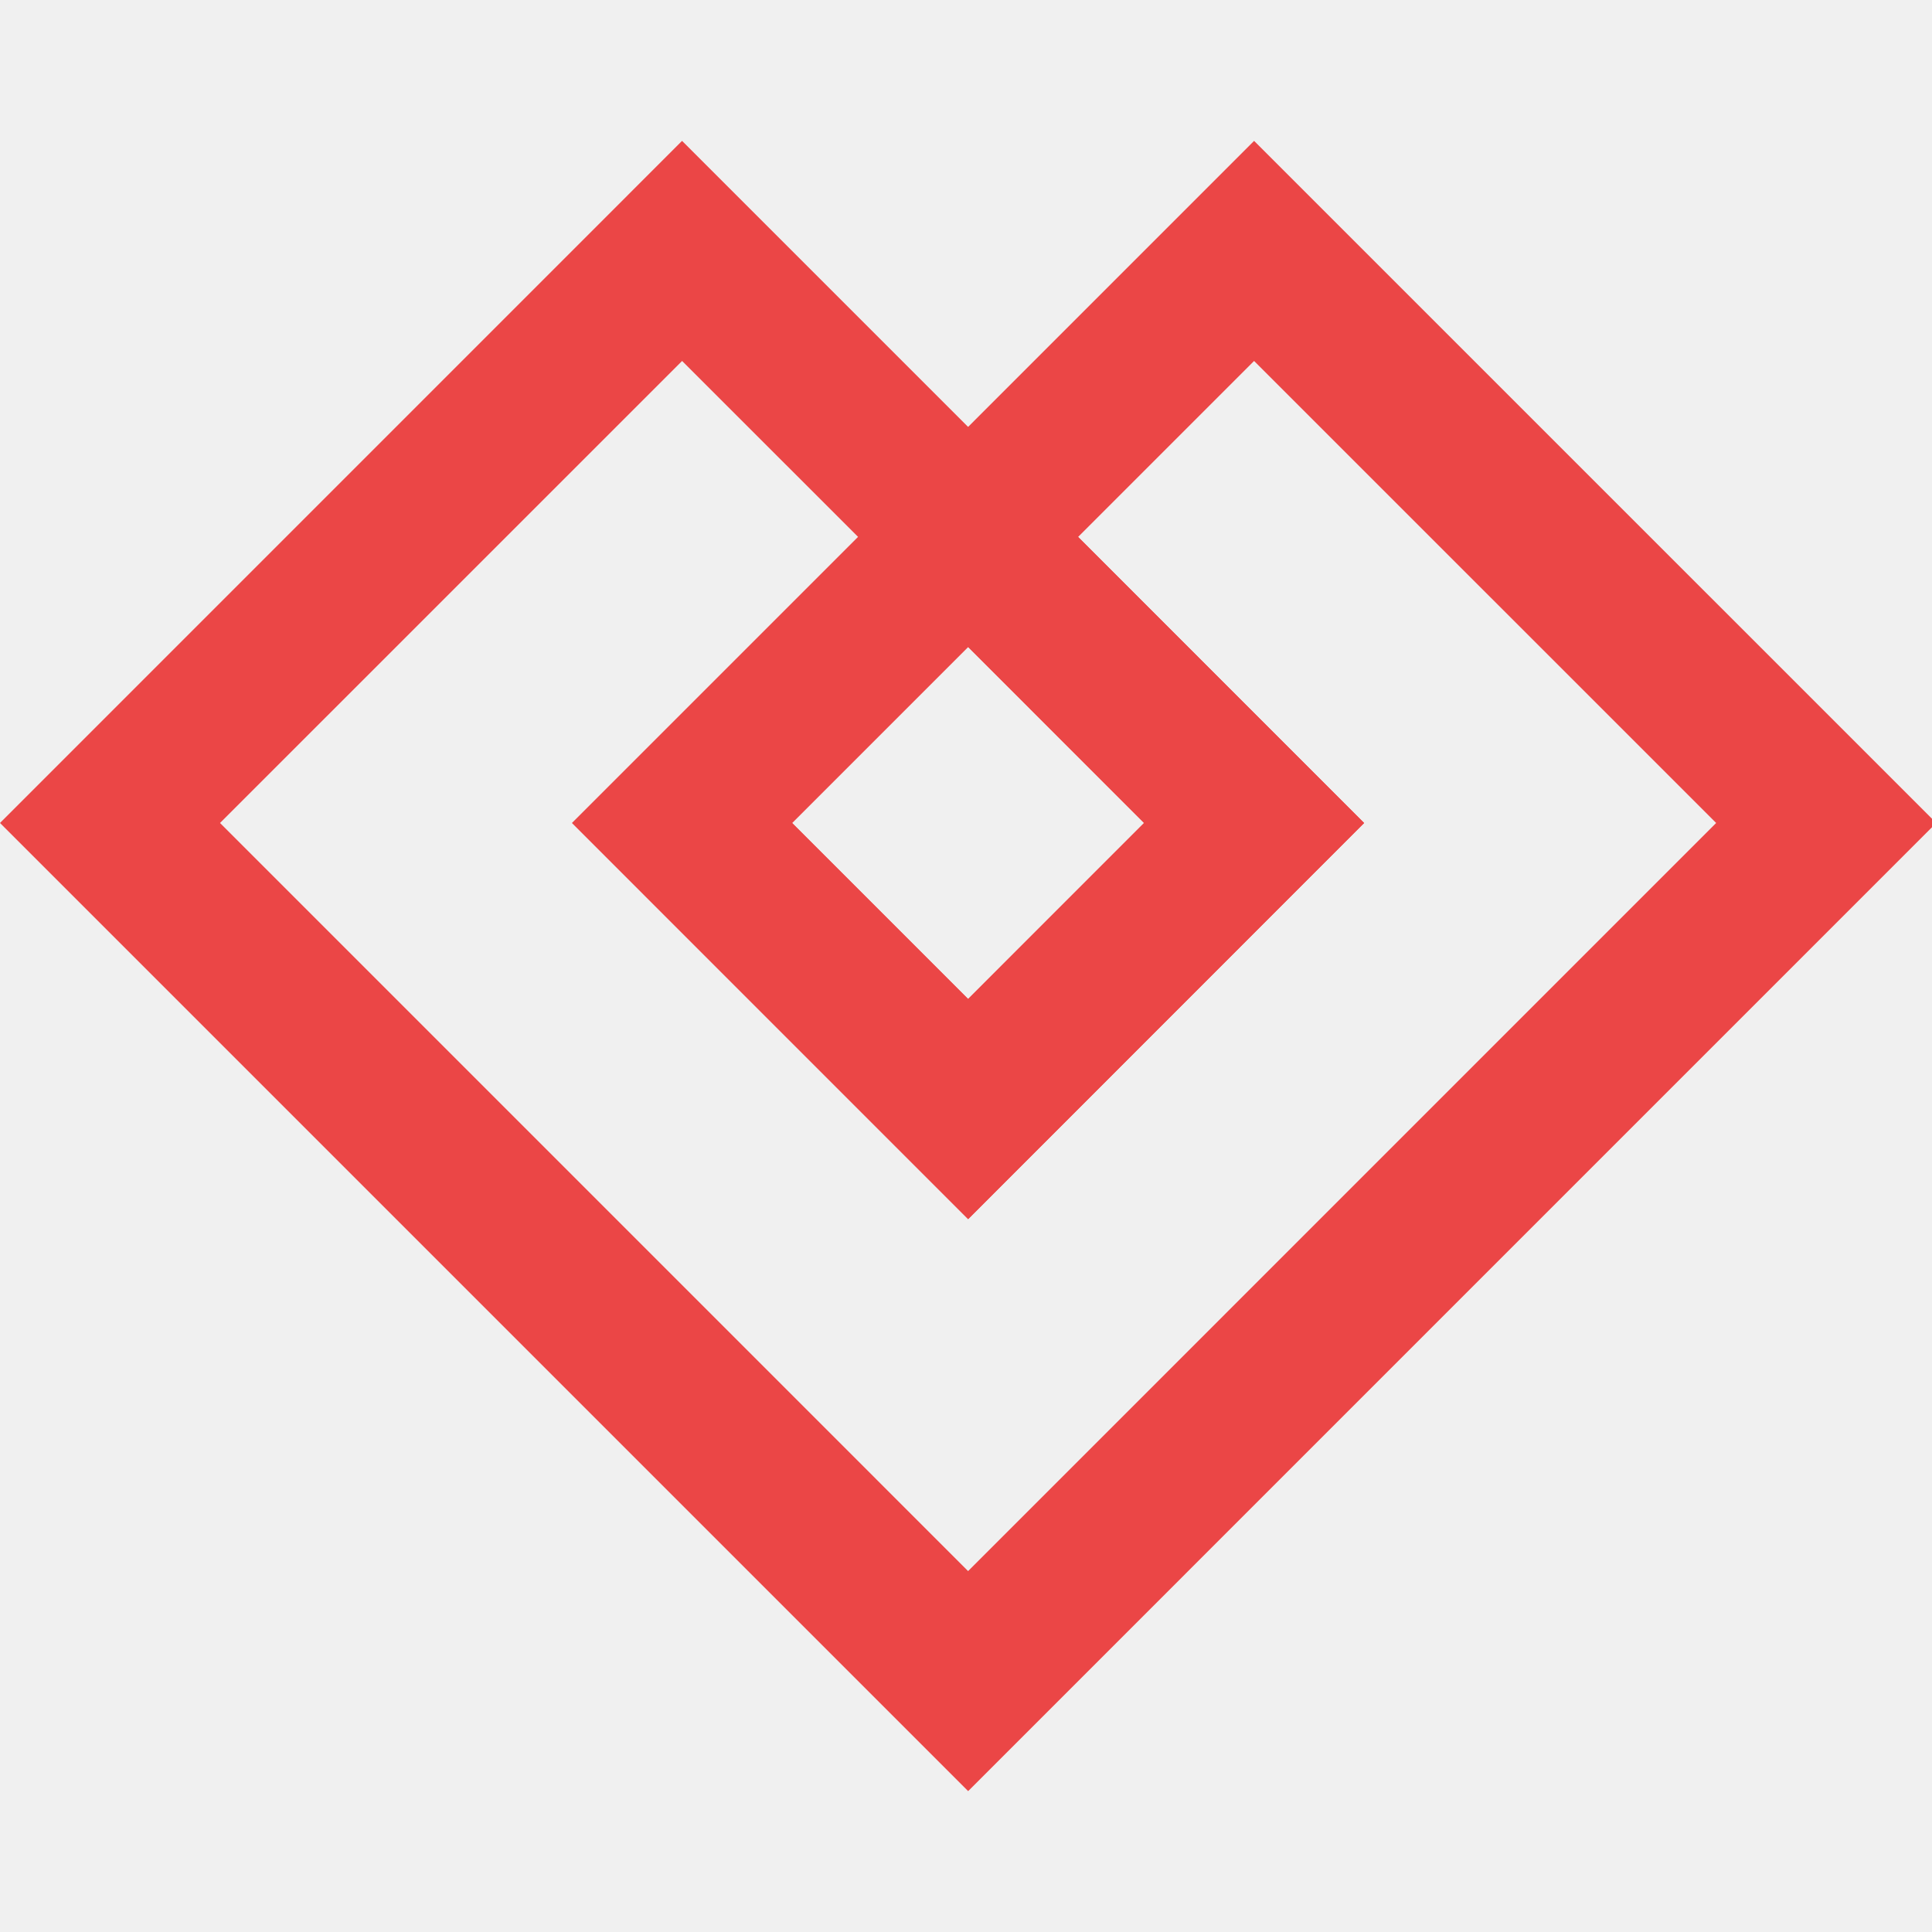
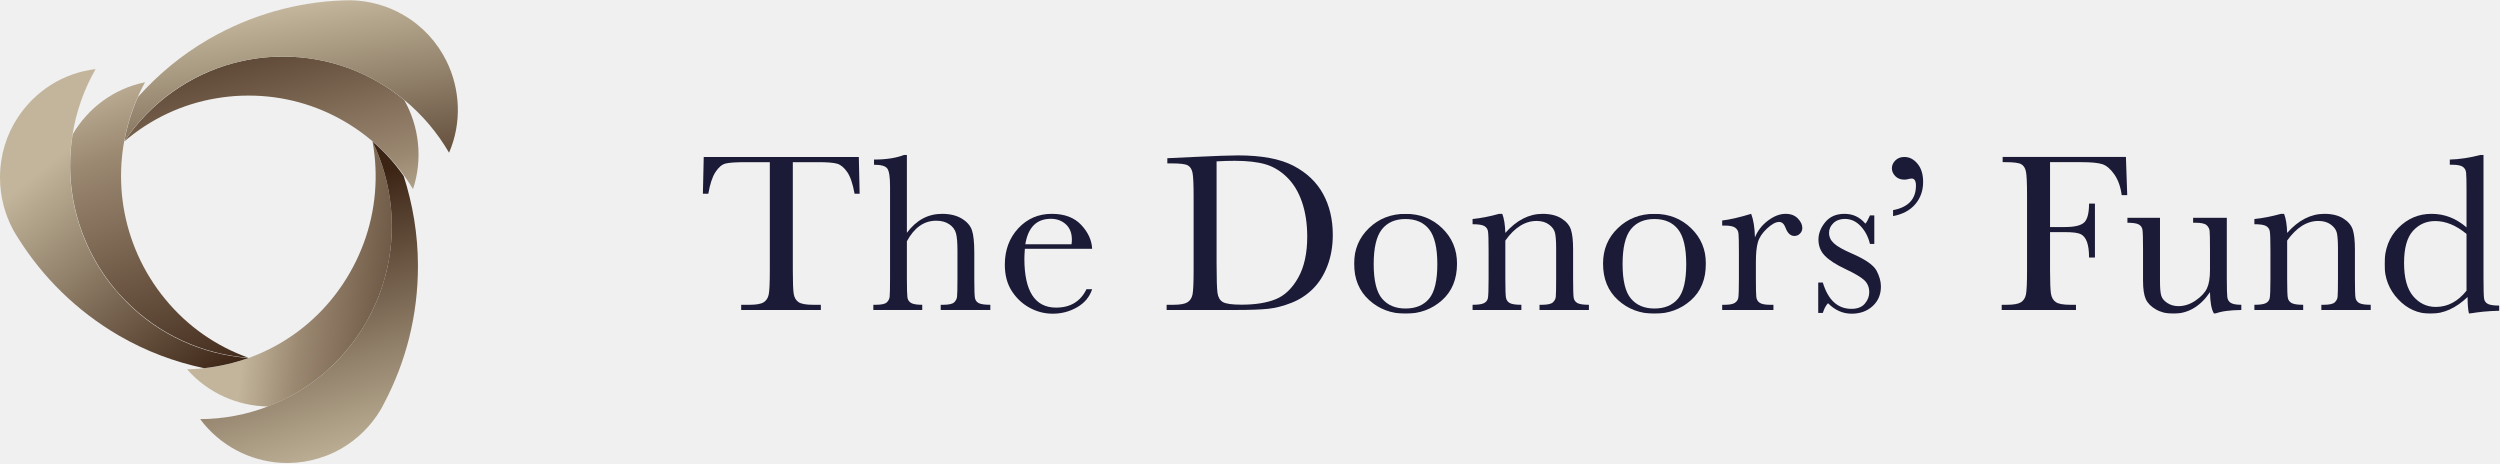
- <svg xmlns="http://www.w3.org/2000/svg" version="1.1" id="Layer_1" x="0px" y="0px" width="36px" height="36px" viewBox="0 0 36 36" enable-background="new 0 0 36 36" xml:space="preserve">
-   <g>
-     <g>
-       <g>
-         <path fill="#EB4646" d="M18.04,22.717l-7.38-7.381l7.38-7.38l7.378,7.38L18.04,22.717z M14.759,15.335l3.28,3.28l3.279-3.28     l-3.279-3.28L14.759,15.335z" />
+ <svg xmlns="http://www.w3.org/2000/svg" xmlns:xlink="http://www.w3.org/1999/xlink" width="345px" height="64px" viewBox="0 0 345 64" version="1.1">
+   <defs>
+     <linearGradient x1="31.888%" y1="-6.553%" x2="62.085%" y2="117.313%" id="linearGradient-1">
+       <stop stop-color="#C2B59B" offset="0%" />
+       <stop stop-color="#9C8972" offset="23.56%" />
+       <stop stop-color="#3C2415" offset="100%" />
+     </linearGradient>
+     <linearGradient x1="94.523%" y1="127.025%" x2="-1.983%" y2="-34.724%" id="linearGradient-2">
+       <stop stop-color="#C2B59B" offset="0%" />
+       <stop stop-color="#9C8972" offset="23.56%" />
+       <stop stop-color="#3C2415" offset="100%" />
+     </linearGradient>
+     <linearGradient x1="32.385%" y1="45.44%" x2="142.539%" y2="61.971%" id="linearGradient-3">
+       <stop stop-color="#C2B59B" offset="0%" />
+       <stop stop-color="#9C8972" offset="23.56%" />
+       <stop stop-color="#3C2415" offset="100%" />
+     </linearGradient>
+     <linearGradient x1="23.376%" y1="29.009%" x2="78.665%" y2="110.707%" id="linearGradient-4">
+       <stop stop-color="#C2B59B" offset="0%" />
+       <stop stop-color="#3C2415" offset="100%" />
+     </linearGradient>
+     <linearGradient x1="29.145%" y1="12.968%" x2="81.321%" y2="154.363%" id="linearGradient-5">
+       <stop stop-color="#C2B59B" offset="0%" />
+       <stop stop-color="#3C2415" offset="100%" />
+     </linearGradient>
+     <linearGradient x1="58.926%" y1="102.419%" x2="41.577%" y2="17.801%" id="linearGradient-6">
+       <stop stop-color="#C2B59B" offset="0%" />
+       <stop stop-color="#3C2415" offset="100%" />
+     </linearGradient>
+     <polygon id="path-7" points="16.324 0.356 0.124 0.356 0.124 21.767 16.324 21.767 16.324 0.356" />
+     <polygon id="path-9" points="14.219 13.88 0.018 13.88 0.018 0.099 14.219 0.099 14.219 13.88" />
+     <polygon id="path-11" points="14.232 13.88 0.035 13.88 0.035 0.099 14.232 0.099 14.232 13.88" />
+     <polygon id="path-13" points="0.058 13.514 15.836 13.514 15.836 0.248 0.058 0.248 0.058 13.514" />
+     <polygon id="path-15" points="0.133 22.281 15.988 22.281 15.988 0.356 0.133 0.356 0.133 22.281" />
+   </defs>
+   <g id="Page-1" stroke="none" stroke-width="1" fill="none" fill-rule="evenodd">
+     <g id="Group-2">
+       <g id="DONURS-02" fill-rule="nonzero">
+         <g id="Layer_1">
+           <g id="Layer_2">
+             <g id="Group">
+               <g id="Shape">
+                 <path d="M22.795,41.275 C22.057,40.385 21.394,39.457 20.768,38.456 C20.602,38.177 20.417,37.899 20.252,37.602 C15.442,29.199 15.682,19.274 20.012,11.353 C15.755,12.206 12.144,14.896 10.024,18.551 C9.085,24.394 10.061,30.59 13.231,36.1 C13.839,37.157 14.502,38.159 15.239,39.105 C15.368,39.272 15.497,39.439 15.626,39.587 C16.179,40.292 16.769,40.923 17.377,41.535 C21.928,46.173 27.991,48.9 34.275,49.363 L34.275,49.363 C29.889,47.805 25.89,45.06 22.795,41.275 Z" fill="url(#linearGradient-1)" />
+                 <path d="M55.779,13.802 C51.228,10.054 45.423,7.81 39.066,7.81 C37.85,7.81 36.67,7.884 35.491,8.051 C35.288,8.07 35.086,8.107 34.883,8.144 C34.017,8.274 33.151,8.478 32.321,8.682 C26.056,10.351 20.694,14.266 17.156,19.515 L17.156,19.515 C20.712,16.473 25.061,14.358 29.871,13.561 C31.013,13.375 32.137,13.245 33.316,13.208 C33.648,13.19 33.961,13.19 34.312,13.19 C43.949,13.19 52.37,18.384 56.996,26.101 C58.359,21.964 57.862,17.475 55.779,13.802 Z" fill="url(#linearGradient-2)" />
+                 <path d="M51.412,19.534 L51.412,19.534 C52.241,24.134 51.891,28.995 50.177,33.595 C49.772,34.671 49.311,35.729 48.759,36.768 C48.611,37.064 48.445,37.343 48.279,37.639 C43.47,46.043 34.809,50.81 25.817,50.959 C28.673,54.242 32.801,56.042 37.002,56.097 C42.493,53.983 47.321,50.031 50.509,44.522 C51.117,43.464 51.652,42.37 52.094,41.294 C52.168,41.108 52.241,40.904 52.333,40.719 C52.647,39.884 52.905,39.049 53.144,38.196 C54.858,31.889 54.158,25.248 51.412,19.534 Z" fill="url(#linearGradient-3)" />
+                 <path d="M34.293,49.401 L34.256,49.401 L34.256,49.401 C27.973,48.937 21.91,46.228 17.358,41.572 C16.75,40.96 16.161,40.292 15.608,39.624 C15.479,39.476 15.35,39.29 15.221,39.142 C14.484,38.196 13.839,37.213 13.212,36.137 C10.043,30.627 9.066,24.431 10.006,18.588 C10.504,15.416 11.591,12.336 13.194,9.535 C8.716,10.054 4.828,12.596 2.469,16.195 C0.903,18.551 0,21.426 0,24.506 C0,27.177 0.7,29.7 1.898,31.87 C2.082,32.204 2.285,32.519 2.488,32.835 C5.86,38.214 10.54,42.889 16.4,46.303 C20.178,48.492 24.121,49.957 28.175,50.81 C30.258,50.569 32.321,50.106 34.293,49.401 Z" fill="url(#linearGradient-4)" />
+                 <path d="M61.602,8.403 C60.331,5.843 58.341,3.617 55.687,2.078 C53.402,0.742 50.878,0.093 48.427,0.037 C48.04,0.037 47.671,0.056 47.284,0.056 C40.964,0.297 34.606,2.041 28.747,5.435 C25.006,7.606 21.763,10.333 19.035,13.394 C18.169,15.341 17.543,17.401 17.156,19.497 C20.694,14.228 26.056,10.314 32.321,8.682 C33.169,8.478 34.017,8.274 34.883,8.144 C35.086,8.107 35.288,8.088 35.491,8.051 C36.67,7.903 37.85,7.81 39.066,7.81 C45.386,7.81 51.209,10.054 55.779,13.783 C58.267,15.824 60.349,18.291 61.971,21.074 C63.758,16.937 63.519,12.281 61.602,8.403 Z" fill="url(#linearGradient-5)" />
+                 <path d="M51.412,19.534 C54.158,25.248 54.858,31.889 53.144,38.177 C52.905,39.031 52.647,39.866 52.333,40.7 C52.26,40.886 52.186,41.09 52.094,41.275 C51.652,42.37 51.117,43.464 50.509,44.503 C47.34,50.013 42.512,53.964 37.002,56.079 C34.017,57.229 30.829,57.823 27.622,57.841 C30.331,61.477 34.422,63.592 38.734,63.87 C41.572,64.037 44.483,63.406 47.137,61.885 C49.422,60.55 51.246,58.694 52.518,56.561 C52.702,56.227 52.886,55.912 53.052,55.559 C56.019,49.92 57.677,43.52 57.677,36.712 C57.677,32.371 56.959,28.197 55.706,24.283 C54.471,22.502 53.034,20.925 51.412,19.534 Z" fill="url(#linearGradient-6)" />
+               </g>
+             </g>
+           </g>
+         </g>
      </g>
-     </g>
-     <g>
-       <g>
-         <path fill="#EB4646" d="M18.04,33.375L0,15.335l12.709-12.71l5.33,5.33l5.329-5.33l12.711,12.71L18.04,33.375z M4.1,15.335     l13.939,13.94l13.939-13.94l-8.61-8.609l-3.279,3.279l5.329,5.33l-7.378,7.381l-7.38-7.381l5.33-5.33l-3.28-3.279L4.1,15.335z      M14.759,15.335l3.28,3.28l3.279-3.28l-3.279-3.28L14.759,15.335z" />
+       <g id="Page-1" transform="translate(97, 21)">
+         <path d="M0.746,5.737 L0,5.737 L0.114,0.662 L21.517,0.662 L21.631,5.737 L20.931,5.737 C20.681,4.346 20.339,3.343 19.905,2.725 C19.471,2.107 19.006,1.727 18.507,1.588 C18.009,1.447 17.157,1.379 15.953,1.379 L12.409,1.379 L12.409,16.28 C12.409,17.93 12.449,19.015 12.529,19.534 C12.612,20.054 12.83,20.437 13.187,20.686 C13.545,20.936 14.218,21.061 15.204,21.061 L16.277,21.061 L16.277,21.776 L5.283,21.776 L5.283,21.061 L6.423,21.061 C7.366,21.061 8.018,20.946 8.382,20.718 C8.747,20.49 8.978,20.134 9.081,19.651 C9.185,19.169 9.235,18.045 9.235,16.28 L9.235,1.379 L5.969,1.379 C4.547,1.379 3.595,1.443 3.106,1.572 C2.618,1.702 2.16,2.094 1.732,2.749 C1.304,3.402 0.976,4.399 0.746,5.737" id="Fill-1" fill="#1B1B37" />
+         <g id="Group-5" transform="translate(23.37555, 0.009497)">
+           <mask id="mask-8" fill="white">
+             <use xlink:href="#path-7" />
+           </mask>
+           <g id="Clip-4" />
+           <path d="M4.775,11.116 C5.427,10.243 6.156,9.59 6.962,9.153 C7.771,8.718 8.657,8.5 9.623,8.5 C10.717,8.5 11.626,8.718 12.345,9.153 C13.067,9.59 13.535,10.127 13.753,10.765 C13.97,11.404 14.077,12.439 14.077,13.872 L14.077,17.39 C14.077,18.885 14.107,19.795 14.167,20.116 C14.228,20.438 14.405,20.675 14.695,20.824 C14.99,20.976 15.531,21.051 16.324,21.051 L16.324,21.767 L9.442,21.767 L9.442,21.051 L9.754,21.051 C10.543,21.051 11.058,20.941 11.288,20.723 C11.523,20.505 11.656,20.249 11.696,19.953 C11.733,19.657 11.753,18.804 11.753,17.39 L11.753,13.56 C11.753,12.502 11.687,11.717 11.559,11.21 C11.429,10.701 11.121,10.28 10.64,9.949 C10.155,9.616 9.553,9.449 8.824,9.449 C7.978,9.449 7.219,9.686 6.547,10.158 C5.875,10.631 5.286,11.34 4.775,12.284 L4.775,17.39 C4.775,18.823 4.802,19.707 4.848,20.038 C4.899,20.371 5.062,20.622 5.347,20.794 C5.628,20.965 6.143,21.051 6.892,21.051 L6.892,21.767 L0.124,21.767 L0.124,21.051 L0.465,21.051 C1.248,21.051 1.752,20.944 1.986,20.731 C2.221,20.518 2.354,20.264 2.394,19.968 C2.431,19.673 2.451,18.814 2.451,17.39 L2.451,4.686 C2.451,3.399 2.324,2.582 2.066,2.24 C1.813,1.897 1.204,1.726 0.238,1.726 L0.238,1.01 C1.92,1.01 3.317,0.793 4.434,0.356 L4.775,0.356 L4.775,11.116 Z" id="Fill-3" fill="#1B1B37" mask="url(#mask-8)" />
+         </g>
+         <path d="M50.871,12.713 C50.901,12.475 50.918,12.262 50.918,12.076 C50.918,11.162 50.64,10.453 50.082,9.95 C49.524,9.446 48.838,9.195 48.025,9.195 C46.049,9.195 44.875,10.368 44.494,12.713 L50.871,12.713 Z M53.716,13.337 L44.431,13.337 C44.387,13.949 44.364,14.407 44.364,14.707 C44.364,16.949 44.732,18.634 45.461,19.76 C46.193,20.886 47.286,21.45 48.741,21.45 C50.713,21.45 52.111,20.603 52.934,18.911 L53.716,18.911 C53.368,19.971 52.68,20.798 51.65,21.396 C50.62,21.992 49.5,22.29 48.283,22.29 C47.156,22.29 46.093,22.018 45.089,21.472 C44.087,20.928 43.264,20.156 42.625,19.161 C41.983,18.163 41.666,16.955 41.666,15.532 C41.666,13.518 42.284,11.844 43.518,10.511 C44.755,9.177 46.3,8.51 48.152,8.51 C49.901,8.51 51.249,9.019 52.205,10.035 C53.158,11.053 53.663,12.153 53.716,13.337 L53.716,13.337 Z" id="Fill-6" fill="#1B1B37" />
+         <path d="M70.889,1.268 L70.889,15.377 C70.889,17.462 70.93,18.807 71.013,19.409 C71.094,20.012 71.338,20.435 71.745,20.678 C72.15,20.923 73.01,21.045 74.323,21.045 C76.243,21.045 77.818,20.793 79.054,20.289 C80.292,19.787 81.325,18.794 82.155,17.315 C82.983,15.836 83.398,13.949 83.398,11.655 C83.398,9.87 83.154,8.276 82.673,6.874 C82.191,5.473 81.499,4.334 80.599,3.456 C79.7,2.579 78.704,1.982 77.607,1.666 C76.513,1.35 75.109,1.191 73.394,1.191 C72.571,1.191 71.735,1.217 70.889,1.268 L70.889,1.268 Z M64.092,0.833 L67.719,0.661 C70.745,0.516 72.782,0.444 73.835,0.444 C77.109,0.444 79.663,0.921 81.496,1.876 C83.328,2.832 84.689,4.127 85.585,5.761 C86.478,7.395 86.926,9.283 86.926,11.421 C86.926,12.967 86.681,14.382 86.193,15.665 C85.705,16.947 85.036,18.011 84.187,18.856 C83.335,19.704 82.348,20.347 81.225,20.787 C80.104,21.229 79.038,21.504 78.032,21.613 C77.022,21.722 75.601,21.776 73.769,21.776 L63.995,21.776 L63.995,21.061 L64.904,21.061 C65.85,21.061 66.502,20.946 66.867,20.718 C67.228,20.49 67.462,20.134 67.566,19.651 C67.666,19.169 67.719,18.045 67.719,16.28 L67.719,6.096 C67.719,4.414 67.666,3.327 67.566,2.833 C67.462,2.341 67.245,2.003 66.914,1.822 C66.583,1.639 65.86,1.55 64.744,1.55 L64.092,1.55 L64.092,0.833 Z" id="Fill-8" fill="#1B1B37" />
+         <g id="Group-12" transform="translate(89.84978, 8.410388)">
+           <mask id="mask-10" fill="white">
+             <use xlink:href="#path-9" />
+           </mask>
+           <g id="Clip-11" />
+           <path d="M2.72,7.045 C2.72,9.306 3.105,10.893 3.874,11.8 C4.643,12.71 5.723,13.164 7.11,13.164 C8.531,13.164 9.618,12.71 10.37,11.8 C11.126,10.893 11.501,9.306 11.501,7.045 C11.501,4.802 11.126,3.203 10.38,2.247 C9.632,1.293 8.541,0.815 7.11,0.815 C5.689,0.815 4.603,1.29 3.85,2.239 C3.095,3.19 2.72,4.791 2.72,7.045 M0.018,6.966 C0.018,5.015 0.704,3.382 2.068,2.068 C3.436,0.755 5.114,0.099 7.11,0.099 C9.117,0.099 10.802,0.759 12.169,2.076 C13.534,3.395 14.219,5.025 14.219,6.966 C14.219,9.115 13.523,10.805 12.136,12.034 C10.748,13.265 9.073,13.88 7.11,13.88 C5.148,13.88 3.476,13.254 2.095,12.004 C0.711,10.752 0.018,9.073 0.018,6.966" id="Fill-10" fill="#1B1B37" mask="url(#mask-10)" />
+         </g>
+         <path d="M109.873,8.51 L110.315,8.51 C110.562,9.153 110.703,10.031 110.736,11.141 C111.518,10.259 112.334,9.6 113.194,9.163 C114.05,8.727 114.943,8.51 115.875,8.51 C116.939,8.51 117.808,8.723 118.487,9.148 C119.162,9.574 119.6,10.096 119.794,10.712 C119.991,11.33 120.088,12.231 120.088,13.414 L120.088,17.4 C120.088,18.874 120.115,19.772 120.168,20.094 C120.222,20.416 120.393,20.657 120.68,20.819 C120.968,20.979 121.496,21.061 122.269,21.061 L122.269,21.776 L115.454,21.776 L115.454,21.061 L115.762,21.061 C116.544,21.061 117.052,20.951 117.29,20.733 C117.531,20.515 117.664,20.26 117.698,19.971 C117.731,19.679 117.748,18.823 117.748,17.4 L117.748,13.289 C117.748,12.283 117.694,11.564 117.591,11.133 C117.487,10.703 117.213,10.322 116.761,9.989 C116.313,9.657 115.741,9.491 115.046,9.491 C114.254,9.491 113.498,9.717 112.779,10.168 C112.057,10.619 111.374,11.296 110.736,12.199 L110.736,17.4 C110.736,18.874 110.766,19.772 110.826,20.094 C110.887,20.416 111.06,20.657 111.348,20.819 C111.632,20.979 112.167,21.061 112.95,21.061 L112.95,21.776 L106.215,21.776 L106.215,21.061 C106.965,21.061 107.483,20.987 107.777,20.841 C108.068,20.697 108.252,20.476 108.322,20.18 C108.392,19.884 108.426,18.957 108.426,17.4 L108.426,13.601 C108.426,12.118 108.399,11.217 108.339,10.899 C108.279,10.582 108.104,10.344 107.817,10.184 C107.53,10.022 106.995,9.942 106.215,9.942 L106.215,9.225 C107.409,9.102 108.626,8.862 109.873,8.51" id="Fill-13" fill="#1B1B37" />
+         <g id="Group-17" transform="translate(124.1826, 8.410388)">
+           <mask id="mask-12" fill="white">
+             <use xlink:href="#path-11" />
+           </mask>
+           <g id="Clip-16" />
+           <path d="M2.734,7.045 C2.734,9.306 3.118,10.893 3.89,11.8 C4.659,12.71 5.736,13.164 7.127,13.164 C8.545,13.164 9.632,12.71 10.387,11.8 C11.14,10.893 11.517,9.306 11.517,7.045 C11.517,4.802 11.143,3.203 10.394,2.247 C9.645,1.293 8.558,0.815 7.127,0.815 C5.706,0.815 4.619,1.29 3.864,2.239 C3.111,3.19 2.734,4.791 2.734,7.045 M0.035,6.966 C0.035,5.015 0.717,3.382 2.085,2.068 C3.449,0.755 5.131,0.099 7.127,0.099 C9.13,0.099 10.819,0.759 12.183,2.076 C13.55,3.395 14.232,5.025 14.232,6.966 C14.232,9.115 13.541,10.805 12.153,12.034 C10.761,13.265 9.087,13.88 7.127,13.88 C5.164,13.88 3.489,13.254 2.108,12.004 C0.727,10.752 0.035,9.073 0.035,6.966" id="Fill-15" fill="#1B1B37" mask="url(#mask-12)" />
+         </g>
+         <path d="M145.183,11.764 C145.551,10.84 146.149,10.067 146.978,9.445 C147.808,8.82 148.62,8.509 149.409,8.509 C150.125,8.509 150.69,8.722 151.101,9.148 C151.512,9.574 151.72,10.01 151.72,10.456 C151.72,10.757 151.616,11.016 151.402,11.234 C151.191,11.452 150.934,11.562 150.63,11.562 C150.088,11.562 149.677,11.178 149.396,10.41 C149.198,9.889 148.908,9.63 148.516,9.63 C148.048,9.63 147.493,9.934 146.841,10.541 C146.189,11.149 145.774,11.78 145.587,12.433 C145.403,13.088 145.313,13.986 145.313,15.127 L145.313,17.4 C145.313,18.76 145.33,19.617 145.37,19.971 C145.407,20.323 145.56,20.593 145.831,20.779 C146.102,20.966 146.587,21.061 147.279,21.061 L147.734,21.061 L147.734,21.776 L140.662,21.776 L140.662,21.061 L141.003,21.061 C141.652,21.061 142.117,20.974 142.394,20.803 C142.668,20.632 142.835,20.39 142.889,20.08 C142.942,19.767 142.969,18.874 142.969,17.4 L142.969,13.803 C142.969,12.433 142.953,11.575 142.912,11.226 C142.876,10.879 142.722,10.61 142.451,10.418 C142.18,10.226 141.695,10.129 141.003,10.129 L140.662,10.129 L140.662,9.428 C141.678,9.315 143.013,9.008 144.661,8.509 C144.976,9.329 145.149,10.415 145.183,11.764" id="Fill-18" fill="#1B1B37" />
+         <path d="M164.244,8.82 L164.244,7.996 C166.347,7.602 167.401,6.475 167.401,4.617 C167.401,3.962 167.197,3.636 166.798,3.636 C166.712,3.636 166.601,3.652 166.471,3.682 C166.224,3.755 166.006,3.791 165.822,3.791 C165.291,3.791 164.866,3.631 164.552,3.309 C164.237,2.987 164.08,2.624 164.08,2.219 C164.08,1.814 164.241,1.454 164.562,1.137 C164.879,0.82 165.294,0.661 165.805,0.661 C166.498,0.661 167.103,0.974 167.618,1.596 C168.133,2.219 168.391,3.055 168.391,4.103 C168.391,5.307 168.029,6.333 167.31,7.178 C166.588,8.025 165.565,8.572 164.244,8.82" id="Fill-20" fill="#1B1B37" />
+         <path d="M153.914,22.181 L153.914,17.992 L154.549,17.992 C155.285,20.411 156.602,21.621 158.501,21.621 C159.324,21.621 159.939,21.382 160.347,20.904 C160.752,20.427 160.956,19.902 160.956,19.332 C160.956,18.668 160.738,18.122 160.304,17.696 C159.859,17.27 159,16.756 157.719,16.154 C156.375,15.523 155.409,14.899 154.823,14.287 C154.238,13.685 153.947,12.942 153.947,12.06 C153.947,11.219 154.261,10.418 154.89,9.654 C155.519,8.891 156.402,8.51 157.542,8.51 C158.702,8.51 159.661,8.961 160.42,9.864 C160.581,9.709 160.792,9.329 161.053,8.727 L161.654,8.727 L161.654,12.667 L161.053,12.667 C160.835,11.722 160.417,10.911 159.792,10.23 C159.17,9.55 158.434,9.211 157.589,9.211 C156.94,9.211 156.412,9.403 156.01,9.787 C155.609,10.171 155.409,10.618 155.409,11.125 C155.409,11.686 155.632,12.169 156.077,12.574 C156.512,12.988 157.341,13.461 158.565,13.99 C160.407,14.791 161.534,15.569 161.949,16.326 C162.36,17.094 162.567,17.832 162.567,18.538 C162.567,19.649 162.183,20.552 161.42,21.247 C160.655,21.943 159.691,22.29 158.531,22.29 C157.307,22.29 156.218,21.807 155.265,20.841 C154.971,21.154 154.733,21.6 154.549,22.181 L153.914,22.181 Z" id="Fill-22" fill="#1B1B37" />
+         <path d="M196.378,0.661 L196.558,5.924 L195.793,5.924 C195.642,4.772 195.301,3.819 194.776,3.067 C194.251,2.315 193.7,1.844 193.125,1.659 C192.55,1.471 191.58,1.378 190.215,1.378 L185.906,1.378 L185.906,10.331 L187.969,10.331 C189.303,10.331 190.189,10.117 190.63,9.685 C191.068,9.254 191.289,8.389 191.289,7.093 L192.101,7.093 L192.101,14.536 L191.289,14.536 C191.289,13.632 191.192,12.92 191.005,12.395 C190.814,11.871 190.53,11.512 190.159,11.321 C189.784,11.129 189.055,11.032 187.969,11.032 L185.906,11.032 L185.906,16.279 C185.906,17.941 185.949,19.028 186.036,19.541 C186.123,20.055 186.34,20.436 186.695,20.686 C187.046,20.936 187.724,21.061 188.734,21.061 L189.483,21.061 L189.483,21.776 L179.235,21.776 L179.235,21.061 L179.92,21.061 C180.863,21.061 181.515,20.946 181.88,20.718 C182.241,20.489 182.475,20.134 182.579,19.651 C182.682,19.169 182.732,18.045 182.732,16.279 L182.732,5.924 C182.732,4.242 182.682,3.158 182.579,2.67 C182.475,2.182 182.258,1.844 181.927,1.659 C181.599,1.471 180.873,1.378 179.756,1.378 L179.365,1.378 L179.365,0.661 L196.378,0.661 Z" id="Fill-24" fill="#1B1B37" />
+         <g id="Group-28" transform="translate(196.5007, 8.775644)">
+           <mask id="mask-14" fill="white">
+             <use xlink:href="#path-13" />
+           </mask>
+           <g id="Clip-27" />
+           <path d="M13.8,0.248 L13.8,8.61 C13.8,10.001 13.824,10.873 13.867,11.226 C13.911,11.579 14.068,11.844 14.345,12.02 C14.623,12.195 15.121,12.285 15.836,12.285 L15.836,13.001 C14.185,13.021 12.981,13.188 12.222,13.499 L12.028,13.499 C11.68,12.929 11.496,11.943 11.477,10.54 C10.814,11.526 10.059,12.269 9.206,12.767 C8.353,13.265 7.414,13.515 6.384,13.515 C5.495,13.515 4.709,13.319 4.027,12.93 C3.344,12.541 2.873,12.066 2.619,11.506 C2.365,10.945 2.238,10.099 2.238,8.967 L2.238,4.623 C2.238,3.15 2.211,2.249 2.158,1.922 C2.101,1.594 1.93,1.354 1.643,1.197 C1.355,1.042 0.827,0.963 0.058,0.963 L0.058,0.248 L4.579,0.248 L4.579,9.092 C4.579,9.964 4.632,10.598 4.742,10.992 C4.849,11.387 5.127,11.731 5.572,12.027 C6.016,12.323 6.531,12.471 7.116,12.471 C7.952,12.471 8.748,12.21 9.507,11.685 C10.266,11.161 10.784,10.606 11.062,10.018 C11.336,9.432 11.477,8.594 11.477,7.504 L11.477,4.623 C11.477,3.232 11.46,2.386 11.426,2.085 C11.393,1.785 11.256,1.522 11.012,1.299 C10.768,1.075 10.26,0.963 9.49,0.963 L9.149,0.963 L9.149,0.248 L13.8,0.248 Z" id="Fill-26" fill="#1B1B37" mask="url(#mask-14)" />
+         </g>
+         <path d="M217.767,8.51 L218.205,8.51 C218.456,9.153 218.597,10.031 218.627,11.141 C219.409,10.259 220.228,9.6 221.085,9.163 C221.94,8.727 222.833,8.51 223.766,8.51 C224.829,8.51 225.699,8.723 226.377,9.148 C227.056,9.574 227.491,10.096 227.688,10.712 C227.882,11.33 227.979,12.231 227.979,13.414 L227.979,17.4 C227.979,18.874 228.006,19.772 228.06,20.094 C228.116,20.416 228.287,20.657 228.574,20.819 C228.862,20.979 229.39,21.061 230.159,21.061 L230.159,21.776 L223.345,21.776 L223.345,21.061 L223.652,21.061 C224.435,21.061 224.943,20.951 225.184,20.733 C225.421,20.515 225.555,20.26 225.588,19.971 C225.622,19.679 225.639,18.823 225.639,17.4 L225.639,13.289 C225.639,12.283 225.585,11.564 225.485,11.133 C225.381,10.703 225.104,10.322 224.652,9.989 C224.204,9.657 223.632,9.491 222.937,9.491 C222.148,9.491 221.389,9.717 220.67,10.168 C219.948,10.619 219.269,11.296 218.627,12.199 L218.627,17.4 C218.627,18.874 218.657,19.772 218.717,20.094 C218.777,20.416 218.951,20.657 219.239,20.819 C219.526,20.979 220.058,21.061 220.84,21.061 L220.84,21.776 L214.106,21.776 L214.106,21.061 C214.855,21.061 215.377,20.987 215.668,20.841 C215.962,20.697 216.142,20.476 216.213,20.18 C216.283,19.884 216.32,18.957 216.32,17.4 L216.32,13.601 C216.32,12.118 216.29,11.217 216.229,10.899 C216.169,10.582 215.995,10.344 215.708,10.184 C215.42,10.022 214.889,9.942 214.106,9.942 L214.106,9.225 C215.3,9.102 216.52,8.862 217.767,8.51" id="Fill-29" fill="#1B1B37" />
+         <g id="Group-33" transform="translate(231.9293, 0.009497)">
+           <mask id="mask-16" fill="white">
+             <use xlink:href="#path-15" />
+           </mask>
+           <g id="Clip-32" />
+           <path d="M11.451,11.271 C10.735,10.68 10.016,10.237 9.297,9.941 C8.575,9.645 7.853,9.496 7.127,9.496 C5.901,9.496 4.877,9.949 4.062,10.852 C3.242,11.754 2.831,13.229 2.831,15.274 C2.831,17.351 3.252,18.881 4.091,19.867 C4.934,20.853 5.97,21.346 7.208,21.346 C8.03,21.346 8.796,21.16 9.501,20.785 C10.203,20.413 10.855,19.851 11.451,19.105 L11.451,11.271 Z M11.451,10.368 L11.451,5.385 C11.451,4.026 11.434,3.17 11.394,2.816 C11.357,2.464 11.203,2.193 10.932,2.006 C10.662,1.82 10.177,1.726 9.485,1.726 L9.144,1.726 L9.144,1.01 C10.454,0.978 11.892,0.761 13.453,0.356 L13.795,0.356 L13.795,17.501 C13.795,18.985 13.822,19.888 13.875,20.209 C13.928,20.531 14.099,20.769 14.387,20.926 C14.674,21.082 15.209,21.16 15.988,21.16 L15.988,21.876 C14.417,21.908 13.019,22.042 11.792,22.281 C11.665,21.792 11.598,21.024 11.598,19.976 C10.795,20.744 9.969,21.32 9.117,21.704 C8.268,22.089 7.385,22.281 6.475,22.281 C4.75,22.281 3.262,21.616 2.011,20.288 C0.758,18.959 0.133,17.351 0.133,15.46 C0.133,13.384 0.771,11.705 2.052,10.422 C3.332,9.14 4.854,8.5 6.622,8.5 C7.522,8.5 8.371,8.655 9.174,8.968 C9.976,9.278 10.735,9.746 11.451,10.368 L11.451,10.368 Z" id="Fill-31" fill="#1B1B37" mask="url(#mask-16)" />
+         </g>
      </g>
    </g>
  </g>
</svg>
